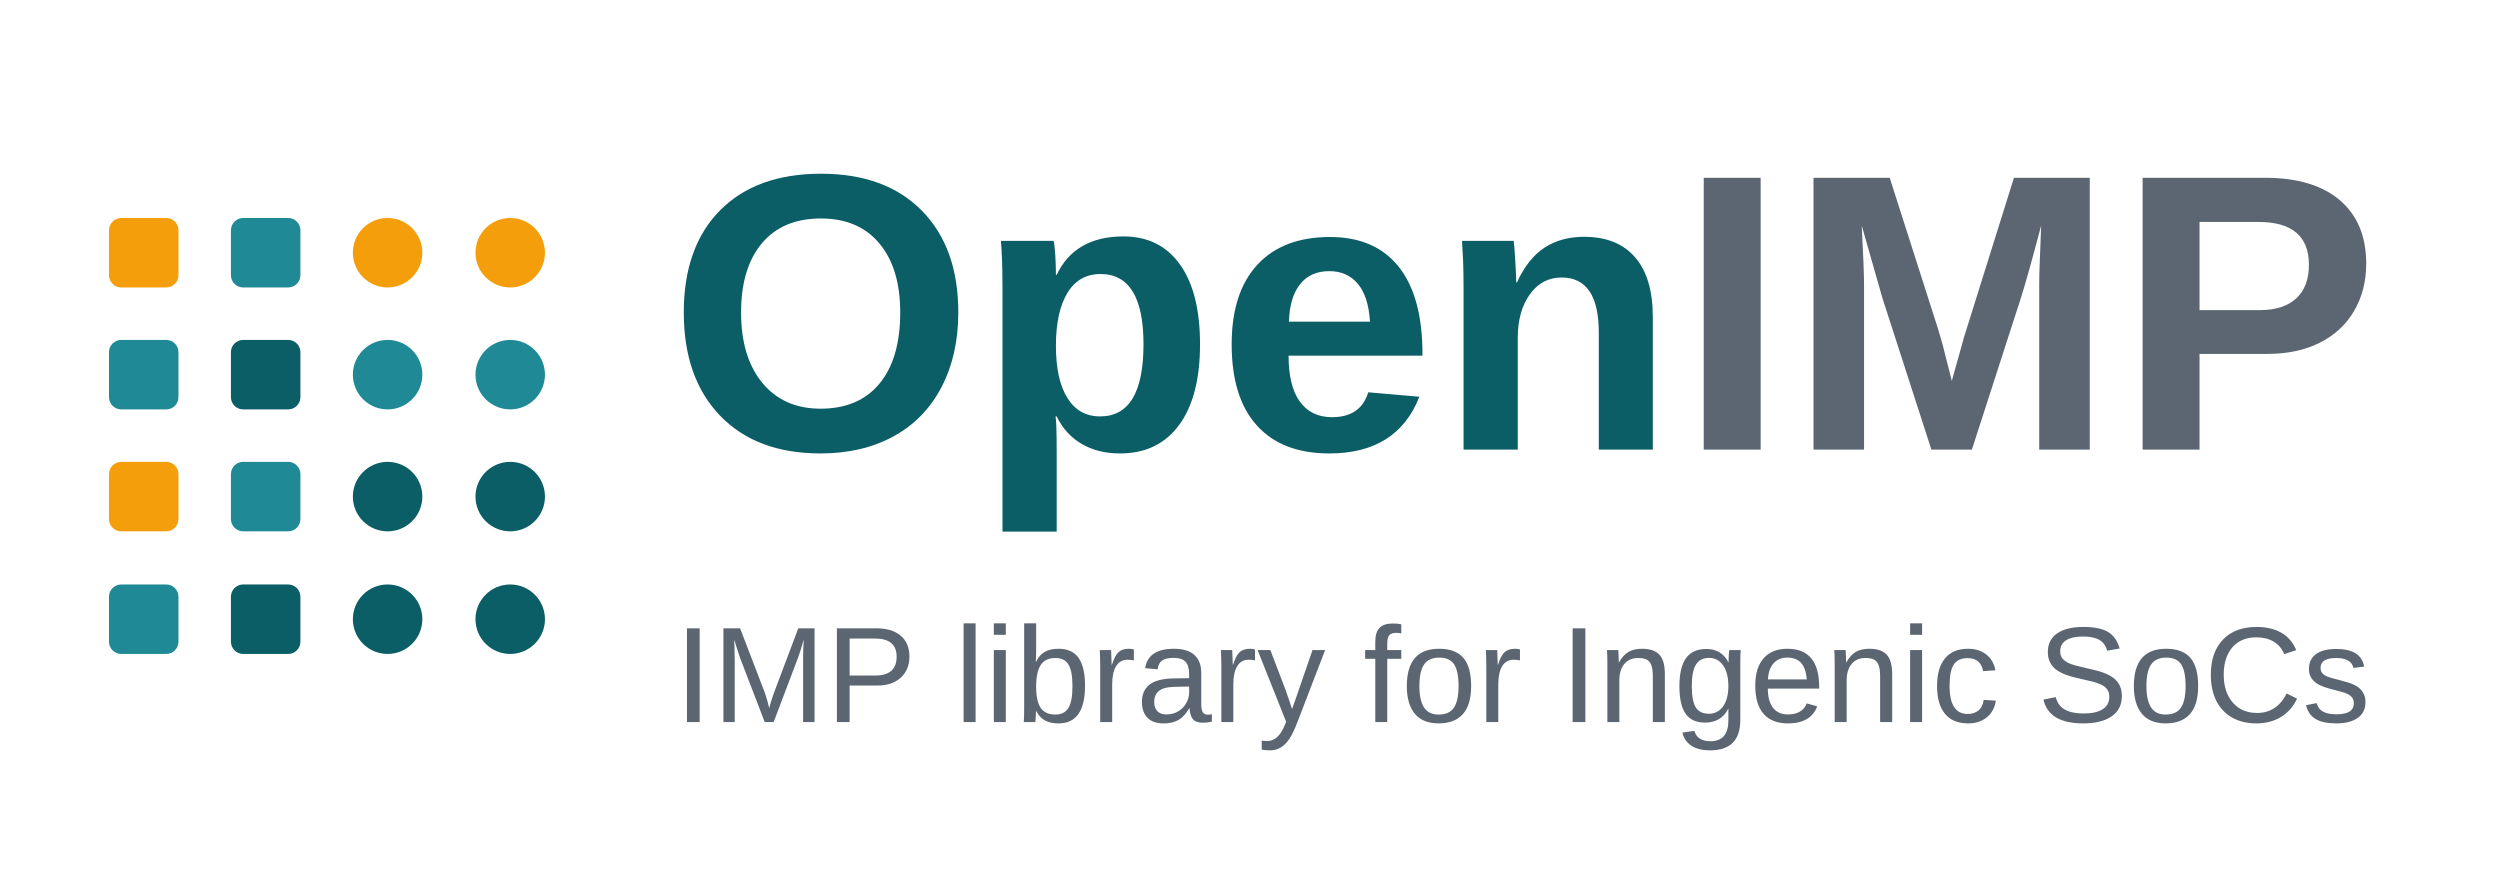
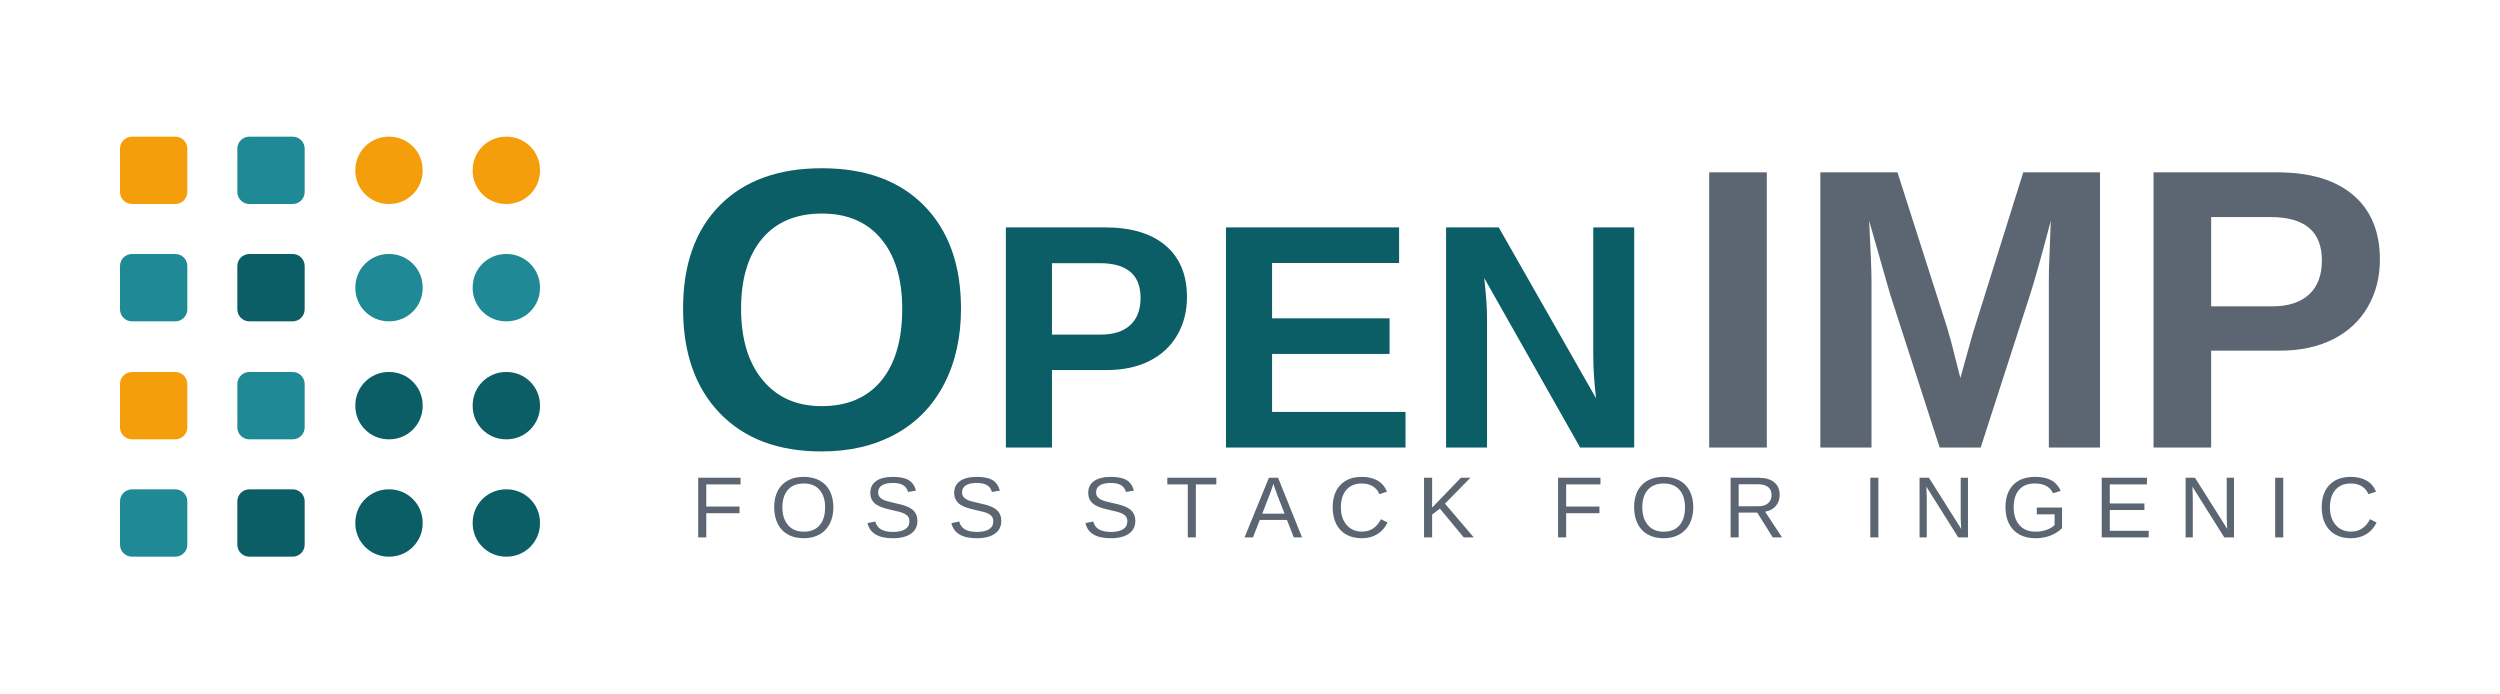
- <svg xmlns="http://www.w3.org/2000/svg" viewBox="0 0 367 128" width="367" height="128" role="img" aria-label="OpenIMP">
-   <rect x="16.0" y="32.0" width="10.2" height="10.2" rx="1.8" fill="#f59e0b" />
-   <rect x="33.9" y="32.0" width="10.2" height="10.2" rx="1.8" fill="#1f8a95" />
-   <rect x="51.8" y="32.0" width="10.2" height="10.2" rx="5.1" fill="#f59e0b" />
-   <rect x="69.8" y="32.0" width="10.2" height="10.2" rx="5.1" fill="#f59e0b" />
-   <rect x="16.0" y="49.9" width="10.2" height="10.2" rx="1.8" fill="#1f8a95" />
-   <rect x="33.9" y="49.9" width="10.2" height="10.2" rx="1.8" fill="#0b5d66" />
-   <rect x="51.8" y="49.9" width="10.2" height="10.2" rx="5.1" fill="#1f8a95" />
-   <rect x="69.8" y="49.9" width="10.2" height="10.2" rx="5.1" fill="#1f8a95" />
-   <rect x="16.0" y="67.8" width="10.2" height="10.2" rx="1.8" fill="#f59e0b" />
-   <rect x="33.9" y="67.8" width="10.2" height="10.2" rx="1.8" fill="#1f8a95" />
-   <rect x="51.8" y="67.8" width="10.2" height="10.2" rx="5.1" fill="#0b5d66" />
-   <rect x="69.8" y="67.8" width="10.2" height="10.2" rx="5.1" fill="#0b5d66" />
-   <rect x="16.0" y="85.8" width="10.2" height="10.2" rx="1.8" fill="#1f8a95" />
-   <rect x="33.9" y="85.8" width="10.2" height="10.2" rx="1.8" fill="#0b5d66" />
-   <rect x="51.8" y="85.8" width="10.2" height="10.2" rx="5.1" fill="#0b5d66" />
-   <rect x="69.8" y="85.8" width="10.2" height="10.2" rx="5.1" fill="#0b5d66" />
-   <path fill="#0b5d66" d="M140.679 45.864Q140.679 52.095 138.215 56.824Q135.751 61.554 131.163 64.06Q126.575 66.566 120.458 66.566Q111.056 66.566 105.717 61.03Q100.379 55.493 100.379 45.864Q100.379 36.264 105.703 30.883Q111.027 25.502 120.515 25.502Q130.002 25.502 135.34 30.939Q140.679 36.377 140.679 45.864ZM132.154 45.864Q132.154 39.407 129.096 35.74Q126.037 32.072 120.515 32.072Q114.907 32.072 111.849 35.711Q108.79 39.351 108.79 45.864Q108.79 52.435 111.919 56.215Q115.049 59.996 120.458 59.996Q126.065 59.996 129.11 56.314Q132.154 52.633 132.154 45.864ZM176.164 50.537Q176.164 58.212 173.091 62.389Q170.019 66.566 164.411 66.566Q161.183 66.566 158.79 65.165Q156.396 63.763 155.122 61.129H154.952Q155.122 61.979 155.122 66.283V78.036H147.164V42.409Q147.164 38.076 146.938 35.357H154.669Q154.811 35.867 154.91 37.368Q155.009 38.869 155.009 40.342H155.122Q157.812 34.706 164.921 34.706Q170.273 34.706 173.219 38.827Q176.164 42.947 176.164 50.537ZM167.866 50.537Q167.866 40.229 161.551 40.229Q158.379 40.229 156.694 43.004Q155.009 45.779 155.009 50.764Q155.009 55.72 156.694 58.424Q158.379 61.129 161.494 61.129Q167.866 61.129 167.866 50.537ZM195.139 66.566Q188.229 66.566 184.519 62.474Q180.809 58.382 180.809 50.537Q180.809 42.947 184.575 38.869Q188.342 34.791 195.252 34.791Q201.851 34.791 205.334 39.167Q208.817 43.542 208.817 51.981V52.208H189.163Q189.163 56.683 190.82 58.962Q192.477 61.242 195.535 61.242Q199.755 61.242 200.859 57.589L208.364 58.24Q205.107 66.566 195.139 66.566ZM195.139 39.804Q192.335 39.804 190.82 41.758Q189.305 43.712 189.22 47.224H201.114Q200.888 43.514 199.33 41.659Q197.772 39.804 195.139 39.804ZM234.702 66.0V48.81Q234.702 40.738 229.236 40.738Q226.348 40.738 224.578 43.216Q222.808 45.694 222.808 49.574V66.0H214.85V42.211Q214.85 39.747 214.779 38.175Q214.708 36.604 214.623 35.357H222.213Q222.298 35.896 222.439 38.232Q222.581 40.568 222.581 41.446H222.694Q224.309 37.935 226.744 36.349Q229.18 34.763 232.55 34.763Q237.421 34.763 240.026 37.765Q242.632 40.767 242.632 46.544V66.0Z" />
-   <path fill="#5b6672" d="M250.108 66.0V26.097H258.463V66.0ZM299.357 66.0V41.814Q299.357 40.993 299.372 40.172Q299.386 39.351 299.641 33.12Q297.63 40.738 296.667 43.74L289.474 66.0H283.526L276.333 43.74L273.303 33.12Q273.643 39.69 273.643 41.814V66.0H266.223V26.097H277.409L284.546 48.413L285.169 50.565L286.528 55.918L288.312 49.518L295.647 26.097H306.777V66.0ZM347.36 38.728Q347.36 42.579 345.604 45.609Q343.849 48.64 340.578 50.296Q337.307 51.953 332.804 51.953H322.892V66.0H314.537V26.097H332.464Q339.629 26.097 343.495 29.396Q347.36 32.695 347.36 38.728ZM338.949 38.869Q338.949 32.582 331.529 32.582H322.892V45.524H331.756Q335.211 45.524 337.08 43.811Q338.949 42.098 338.949 38.869Z" />
-   <path fill="#5b6672" d="M100.846 106.0V92.24H102.711V106.0ZM117.896 106.0V96.82Q117.896 95.297 117.984 93.891Q117.506 95.639 117.125 96.625L113.57 106.0H112.262L108.658 96.625L108.111 94.965L107.789 93.891L107.818 94.975L107.857 96.82V106.0H106.197V92.24H108.648L112.311 101.781Q112.506 102.357 112.687 103.017Q112.867 103.676 112.926 103.969Q113.004 103.578 113.253 102.782Q113.502 101.986 113.59 101.781L117.184 92.24H119.576V106.0ZM133.502 96.381Q133.502 98.334 132.228 99.486Q130.953 100.639 128.766 100.639H124.723V106.0H122.857V92.24H128.648Q130.963 92.24 132.232 93.324Q133.502 94.408 133.502 96.381ZM131.627 96.4Q131.627 93.734 128.424 93.734H124.723V99.164H128.502Q131.627 99.164 131.627 96.4ZM141.461 106.0V91.508H143.219V106.0ZM145.895 93.188V91.508H147.652V93.188ZM145.895 106.0V95.434H147.652V106.0ZM159.283 100.668Q159.283 106.195 155.396 106.195Q154.195 106.195 153.399 105.761Q152.604 105.326 152.105 104.359H152.086Q152.086 104.662 152.047 105.282Q152.008 105.902 151.988 106.0H150.289Q150.348 105.473 150.348 103.822V91.508H152.105V95.639Q152.105 96.273 152.066 97.133H152.105Q152.594 96.117 153.399 95.678Q154.205 95.238 155.396 95.238Q157.398 95.238 158.341 96.586Q159.283 97.934 159.283 100.668ZM157.438 100.727Q157.438 98.51 156.852 97.553Q156.266 96.596 154.947 96.596Q153.463 96.596 152.784 97.611Q152.105 98.627 152.105 100.834Q152.105 102.914 152.77 103.905Q153.434 104.896 154.928 104.896Q156.256 104.896 156.847 103.915Q157.438 102.934 157.438 100.727ZM161.51 106.0V97.895Q161.51 96.781 161.451 95.434H163.111Q163.189 97.23 163.189 97.592H163.229Q163.648 96.234 164.195 95.736Q164.742 95.238 165.738 95.238Q166.09 95.238 166.451 95.336V96.947Q166.1 96.85 165.514 96.85Q164.42 96.85 163.844 97.792Q163.268 98.734 163.268 100.492V106.0ZM170.826 106.195Q169.234 106.195 168.434 105.355Q167.633 104.516 167.633 103.051Q167.633 101.41 168.712 100.531Q169.791 99.652 172.193 99.594L174.566 99.555V98.979Q174.566 97.689 174.02 97.133Q173.473 96.576 172.301 96.576Q171.119 96.576 170.582 96.977Q170.045 97.377 169.938 98.256L168.102 98.09Q168.551 95.238 172.34 95.238Q174.332 95.238 175.338 96.151Q176.344 97.064 176.344 98.793V103.344Q176.344 104.125 176.549 104.521Q176.754 104.916 177.33 104.916Q177.584 104.916 177.906 104.848V105.941Q177.242 106.098 176.549 106.098Q175.572 106.098 175.128 105.585Q174.684 105.072 174.625 103.979H174.566Q173.893 105.189 172.999 105.692Q172.105 106.195 170.826 106.195ZM171.227 104.877Q172.193 104.877 172.945 104.438Q173.697 103.998 174.132 103.231Q174.566 102.465 174.566 101.654V100.785L172.643 100.824Q171.402 100.844 170.763 101.078Q170.123 101.312 169.781 101.801Q169.439 102.289 169.439 103.08Q169.439 103.939 169.903 104.408Q170.367 104.877 171.227 104.877ZM179.293 106.0V97.895Q179.293 96.781 179.234 95.434H180.895Q180.973 97.23 180.973 97.592H181.012Q181.432 96.234 181.979 95.736Q182.525 95.238 183.521 95.238Q183.873 95.238 184.234 95.336V96.947Q183.883 96.85 183.297 96.85Q182.203 96.85 181.627 97.792Q181.051 98.734 181.051 100.492V106.0ZM186.432 110.15Q185.709 110.15 185.221 110.043V108.725Q185.592 108.783 186.041 108.783Q187.682 108.783 188.639 106.371L188.805 105.951L184.615 95.434H186.49L188.717 101.273Q188.766 101.41 188.834 101.601Q188.902 101.791 189.273 102.875Q189.645 103.959 189.674 104.086L190.357 102.162L192.672 95.434H194.527L190.465 106.0Q189.811 107.689 189.244 108.515Q188.678 109.34 187.989 109.745Q187.301 110.15 186.432 110.15ZM203.648 96.713V106.0H201.891V96.713H200.406V95.434H201.891V94.242Q201.891 92.797 202.525 92.162Q203.16 91.527 204.469 91.527Q205.201 91.527 205.709 91.645V92.982Q205.27 92.904 204.928 92.904Q204.254 92.904 203.951 93.246Q203.648 93.588 203.648 94.486V95.434H205.709V96.713ZM215.963 100.707Q215.963 103.48 214.742 104.838Q213.521 106.195 211.197 106.195Q208.883 106.195 207.701 104.784Q206.52 103.373 206.52 100.707Q206.52 95.238 211.256 95.238Q213.678 95.238 214.82 96.571Q215.963 97.904 215.963 100.707ZM214.117 100.707Q214.117 98.52 213.468 97.528Q212.818 96.537 211.285 96.537Q209.742 96.537 209.054 97.548Q208.365 98.559 208.365 100.707Q208.365 102.797 209.044 103.847Q209.723 104.896 211.178 104.896Q212.76 104.896 213.438 103.881Q214.117 102.865 214.117 100.707ZM218.189 106.0V97.895Q218.189 96.781 218.131 95.434H219.791Q219.869 97.23 219.869 97.592H219.908Q220.328 96.234 220.875 95.736Q221.422 95.238 222.418 95.238Q222.77 95.238 223.131 95.336V96.947Q222.779 96.85 222.193 96.85Q221.1 96.85 220.523 97.792Q219.947 98.734 219.947 100.492V106.0ZM230.865 106.0V92.24H232.73V106.0ZM242.633 106.0V99.301Q242.633 98.256 242.428 97.68Q242.223 97.104 241.773 96.85Q241.324 96.596 240.455 96.596Q239.186 96.596 238.453 97.465Q237.721 98.334 237.721 99.877V106.0H235.963V97.689Q235.963 95.844 235.904 95.434H237.564Q237.574 95.482 237.584 95.697Q237.594 95.912 237.608 96.19Q237.623 96.469 237.643 97.24H237.672Q238.277 96.146 239.073 95.692Q239.869 95.238 241.051 95.238Q242.789 95.238 243.595 96.103Q244.4 96.967 244.4 98.959V106.0ZM251.051 110.15Q249.322 110.15 248.297 109.472Q247.271 108.793 246.979 107.543L248.746 107.289Q248.922 108.021 249.522 108.417Q250.123 108.812 251.1 108.812Q253.727 108.812 253.727 105.736V104.037H253.707Q253.209 105.053 252.34 105.565Q251.471 106.078 250.309 106.078Q248.365 106.078 247.452 104.789Q246.539 103.5 246.539 100.736Q246.539 97.934 247.521 96.601Q248.502 95.268 250.504 95.268Q251.627 95.268 252.452 95.78Q253.277 96.293 253.727 97.24H253.746Q253.746 96.947 253.785 96.225Q253.824 95.502 253.863 95.434H255.533Q255.475 95.961 255.475 97.621V105.697Q255.475 110.15 251.051 110.15ZM253.727 100.717Q253.727 99.428 253.375 98.495Q253.023 97.562 252.384 97.069Q251.744 96.576 250.934 96.576Q249.586 96.576 248.971 97.553Q248.355 98.529 248.355 100.717Q248.355 102.885 248.932 103.832Q249.508 104.779 250.904 104.779Q251.734 104.779 252.379 104.291Q253.023 103.803 253.375 102.89Q253.727 101.977 253.727 100.717ZM259.518 101.088Q259.518 102.904 260.27 103.891Q261.021 104.877 262.467 104.877Q263.609 104.877 264.298 104.418Q264.986 103.959 265.23 103.256L266.773 103.695Q265.826 106.195 262.467 106.195Q260.123 106.195 258.897 104.799Q257.672 103.402 257.672 100.648Q257.672 98.031 258.897 96.635Q260.123 95.238 262.398 95.238Q267.057 95.238 267.057 100.854V101.088ZM265.24 99.74Q265.094 98.07 264.391 97.304Q263.688 96.537 262.369 96.537Q261.09 96.537 260.343 97.392Q259.596 98.246 259.537 99.74ZM276.002 106.0V99.301Q276.002 98.256 275.797 97.68Q275.592 97.104 275.143 96.85Q274.693 96.596 273.824 96.596Q272.555 96.596 271.822 97.465Q271.09 98.334 271.09 99.877V106.0H269.332V97.689Q269.332 95.844 269.273 95.434H270.934Q270.943 95.482 270.953 95.697Q270.963 95.912 270.978 96.19Q270.992 96.469 271.012 97.24H271.041Q271.646 96.146 272.442 95.692Q273.238 95.238 274.42 95.238Q276.158 95.238 276.964 96.103Q277.77 96.967 277.77 98.959V106.0ZM280.406 93.188V91.508H282.164V93.188ZM280.406 106.0V95.434H282.164V106.0ZM286.197 100.668Q286.197 102.777 286.861 103.793Q287.525 104.809 288.863 104.809Q289.801 104.809 290.431 104.301Q291.061 103.793 291.207 102.738L292.984 102.855Q292.779 104.379 291.686 105.287Q290.592 106.195 288.912 106.195Q286.695 106.195 285.528 104.794Q284.361 103.393 284.361 100.707Q284.361 98.041 285.533 96.64Q286.705 95.238 288.893 95.238Q290.514 95.238 291.583 96.078Q292.652 96.918 292.926 98.393L291.119 98.529Q290.982 97.65 290.426 97.133Q289.869 96.615 288.844 96.615Q287.447 96.615 286.822 97.543Q286.197 98.471 286.197 100.668ZM311.49 102.201Q311.49 104.105 310.001 105.15Q308.512 106.195 305.807 106.195Q300.777 106.195 299.977 102.699L301.783 102.338Q302.096 103.578 303.111 104.159Q304.127 104.74 305.875 104.74Q307.682 104.74 308.663 104.12Q309.645 103.5 309.645 102.299Q309.645 101.625 309.337 101.205Q309.029 100.785 308.473 100.512Q307.916 100.238 307.145 100.053Q306.373 99.867 305.436 99.652Q303.805 99.291 302.96 98.93Q302.115 98.568 301.627 98.124Q301.139 97.68 300.88 97.084Q300.621 96.488 300.621 95.717Q300.621 93.949 301.974 92.992Q303.326 92.035 305.846 92.035Q308.189 92.035 309.43 92.753Q310.67 93.471 311.168 95.199L309.332 95.521Q309.029 94.428 308.18 93.935Q307.33 93.441 305.826 93.441Q304.176 93.441 303.307 93.988Q302.438 94.535 302.438 95.619Q302.438 96.254 302.774 96.669Q303.111 97.084 303.746 97.372Q304.381 97.66 306.275 98.08Q306.91 98.227 307.54 98.378Q308.17 98.529 308.746 98.739Q309.322 98.949 309.825 99.232Q310.328 99.516 310.699 99.926Q311.07 100.336 311.28 100.893Q311.49 101.449 311.49 102.201ZM322.691 100.707Q322.691 103.48 321.471 104.838Q320.25 106.195 317.926 106.195Q315.611 106.195 314.43 104.784Q313.248 103.373 313.248 100.707Q313.248 95.238 317.984 95.238Q320.406 95.238 321.549 96.571Q322.691 97.904 322.691 100.707ZM320.846 100.707Q320.846 98.52 320.196 97.528Q319.547 96.537 318.014 96.537Q316.471 96.537 315.782 97.548Q315.094 98.559 315.094 100.707Q315.094 102.797 315.772 103.847Q316.451 104.896 317.906 104.896Q319.488 104.896 320.167 103.881Q320.846 102.865 320.846 100.707ZM331.266 93.559Q328.98 93.559 327.711 95.028Q326.441 96.498 326.441 99.057Q326.441 101.586 327.765 103.124Q329.088 104.662 331.344 104.662Q334.234 104.662 335.689 101.801L337.213 102.562Q336.363 104.34 334.825 105.268Q333.287 106.195 331.256 106.195Q329.176 106.195 327.657 105.331Q326.139 104.467 325.343 102.86Q324.547 101.254 324.547 99.057Q324.547 95.766 326.324 93.9Q328.102 92.035 331.246 92.035Q333.443 92.035 334.918 92.895Q336.393 93.754 337.086 95.443L335.318 96.029Q334.84 94.828 333.78 94.193Q332.721 93.559 331.266 93.559ZM347.252 103.08Q347.252 104.574 346.124 105.385Q344.996 106.195 342.965 106.195Q340.992 106.195 339.923 105.546Q338.854 104.896 338.531 103.52L340.084 103.217Q340.309 104.066 341.012 104.462Q341.715 104.857 342.965 104.857Q344.303 104.857 344.923 104.447Q345.543 104.037 345.543 103.217Q345.543 102.592 345.113 102.201Q344.684 101.811 343.727 101.557L342.467 101.225Q340.953 100.834 340.313 100.458Q339.674 100.082 339.312 99.545Q338.951 99.008 338.951 98.227Q338.951 96.781 339.981 96.024Q341.012 95.268 342.984 95.268Q344.732 95.268 345.763 95.883Q346.793 96.498 347.066 97.855L345.484 98.051Q345.338 97.348 344.698 96.972Q344.059 96.596 342.984 96.596Q341.793 96.596 341.227 96.957Q340.66 97.318 340.66 98.051Q340.66 98.5 340.895 98.793Q341.129 99.086 341.588 99.291Q342.047 99.496 343.521 99.857Q344.918 100.209 345.533 100.507Q346.148 100.805 346.505 101.166Q346.861 101.527 347.057 102.001Q347.252 102.475 347.252 103.08Z" />
+ <svg xmlns="http://www.w3.org/2000/svg" viewBox="0 0 375 104" width="375" height="104" role="img" aria-label="OpenIMP - FOSS stack for Ingenic">
+   <rect x="18.0" y="20.5" width="10.1" height="10.1" rx="1.8" fill="#f59e0b" />
+   <rect x="35.6" y="20.5" width="10.1" height="10.1" rx="1.8" fill="#1f8a95" />
+   <rect x="53.3" y="20.5" width="10.1" height="10.1" rx="5.0" fill="#f59e0b" />
+   <rect x="70.9" y="20.5" width="10.1" height="10.1" rx="5.0" fill="#f59e0b" />
+   <rect x="18.0" y="38.1" width="10.1" height="10.1" rx="1.8" fill="#1f8a95" />
+   <rect x="35.6" y="38.1" width="10.1" height="10.1" rx="1.8" fill="#0b5d66" />
+   <rect x="53.3" y="38.1" width="10.1" height="10.1" rx="5.0" fill="#1f8a95" />
+   <rect x="70.9" y="38.1" width="10.1" height="10.1" rx="5.0" fill="#1f8a95" />
+   <rect x="18.0" y="55.8" width="10.1" height="10.1" rx="1.8" fill="#f59e0b" />
+   <rect x="35.6" y="55.8" width="10.1" height="10.1" rx="1.8" fill="#1f8a95" />
+   <rect x="53.3" y="55.8" width="10.1" height="10.1" rx="5.0" fill="#0b5d66" />
+   <rect x="70.9" y="55.8" width="10.1" height="10.1" rx="5.0" fill="#0b5d66" />
+   <rect x="18.0" y="73.4" width="10.1" height="10.1" rx="1.8" fill="#1f8a95" />
+   <rect x="35.6" y="73.4" width="10.1" height="10.1" rx="1.8" fill="#0b5d66" />
+   <rect x="53.3" y="73.4" width="10.1" height="10.1" rx="5.0" fill="#0b5d66" />
+   <rect x="70.9" y="73.4" width="10.1" height="10.1" rx="5.0" fill="#0b5d66" />
+   <path fill="#0b5d66" d="M144.15 46.301Q144.15 52.747 141.602 57.639Q139.053 62.532 134.307 65.125Q129.561 67.717 123.232 67.717Q113.506 67.717 107.983 61.99Q102.461 56.262 102.461 46.301Q102.461 36.37 107.969 30.803Q113.477 25.237 123.291 25.237Q133.105 25.237 138.628 30.862Q144.15 36.487 144.15 46.301ZM135.332 46.301Q135.332 39.622 132.168 35.828Q129.004 32.034 123.291 32.034Q117.49 32.034 114.326 35.798Q111.162 39.563 111.162 46.301Q111.162 53.098 114.399 57.009Q117.637 60.921 123.232 60.921Q129.033 60.921 132.183 57.112Q135.332 53.303 135.332 46.301ZM178.045 44.561Q178.045 47.749 176.592 50.257Q175.139 52.764 172.432 54.135Q169.725 55.507 165.998 55.507H157.795V67.132H150.881V34.108H165.717Q171.646 34.108 174.846 36.839Q178.045 39.569 178.045 44.561ZM171.084 44.678Q171.084 39.475 164.943 39.475H157.795V50.186H165.131Q167.99 50.186 169.537 48.768Q171.084 47.35 171.084 44.678ZM183.896 67.132V34.108H209.865V39.452H190.811V47.749H208.436V53.092H190.811V61.788H210.826V67.132ZM237.021 67.132 222.631 41.702Q223.053 45.405 223.053 47.655V67.132H216.912V34.108H224.811L239.412 59.749Q238.99 56.21 238.99 53.303V34.108H245.131V67.132Z" />
+   <path fill="#5b6672" d="M256.379 67.132V25.852H265.021V67.132ZM307.326 67.132V42.112Q307.326 41.262 307.341 40.413Q307.355 39.563 307.619 33.118Q305.539 40.999 304.543 44.104L297.102 67.132H290.949L283.508 44.104L280.373 33.118Q280.725 39.915 280.725 42.112V67.132H273.049V25.852H284.621L292.004 48.938L292.648 51.165L294.055 56.702L295.9 50.081L303.488 25.852H315.002V67.132ZM356.984 38.919Q356.984 42.903 355.168 46.038Q353.352 49.173 349.968 50.886Q346.584 52.6 341.926 52.6H331.672V67.132H323.029V25.852H341.574Q348.986 25.852 352.985 29.265Q356.984 32.678 356.984 38.919ZM348.283 39.065Q348.283 32.561 340.607 32.561H331.672V45.95H340.842Q344.416 45.95 346.35 44.177Q348.283 42.405 348.283 39.065Z" />
+   <path fill="#5b6672" d="M105.94 72.655V75.981H110.929V76.984H105.94V80.609H104.727V71.665H111.081V72.655ZM125.003 76.095Q125.003 77.498 124.467 78.552Q123.93 79.606 122.927 80.171Q121.924 80.735 120.56 80.735Q119.182 80.735 118.182 80.177Q117.183 79.618 116.656 78.561Q116.129 77.504 116.129 76.095Q116.129 73.95 117.303 72.741Q118.478 71.531 120.572 71.531Q121.937 71.531 122.94 72.074Q123.943 72.617 124.473 73.651Q125.003 74.686 125.003 76.095ZM123.765 76.095Q123.765 74.426 122.931 73.474Q122.096 72.522 120.572 72.522Q119.036 72.522 118.198 73.461Q117.36 74.4 117.36 76.095Q117.36 77.777 118.208 78.765Q119.055 79.752 120.56 79.752Q122.108 79.752 122.937 78.796Q123.765 77.841 123.765 76.095ZM137.611 78.139Q137.611 79.377 136.643 80.056Q135.675 80.735 133.916 80.735Q130.647 80.735 130.127 78.463L131.301 78.228Q131.504 79.034 132.164 79.412Q132.825 79.79 133.961 79.79Q135.135 79.79 135.773 79.387Q136.411 78.984 136.411 78.203Q136.411 77.765 136.211 77.492Q136.011 77.219 135.649 77.041Q135.287 76.863 134.786 76.743Q134.285 76.622 133.675 76.483Q132.615 76.248 132.066 76.013Q131.517 75.778 131.2 75.489Q130.882 75.2 130.714 74.813Q130.546 74.426 130.546 73.924Q130.546 72.775 131.425 72.153Q132.304 71.531 133.942 71.531Q135.465 71.531 136.271 71.998Q137.078 72.464 137.401 73.588L136.208 73.797Q136.011 73.087 135.459 72.766Q134.907 72.445 133.929 72.445Q132.856 72.445 132.291 72.801Q131.726 73.156 131.726 73.861Q131.726 74.274 131.945 74.543Q132.164 74.813 132.577 75Q132.99 75.188 134.221 75.461Q134.634 75.556 135.043 75.654Q135.453 75.753 135.827 75.889Q136.202 76.025 136.528 76.21Q136.855 76.394 137.097 76.66Q137.338 76.927 137.474 77.289Q137.611 77.65 137.611 78.139ZM150.193 78.139Q150.193 79.377 149.225 80.056Q148.257 80.735 146.499 80.735Q143.23 80.735 142.709 78.463L143.883 78.228Q144.087 79.034 144.747 79.412Q145.407 79.79 146.543 79.79Q147.717 79.79 148.355 79.387Q148.993 78.984 148.993 78.203Q148.993 77.765 148.793 77.492Q148.593 77.219 148.232 77.041Q147.87 76.863 147.368 76.743Q146.867 76.622 146.258 76.483Q145.197 76.248 144.648 76.013Q144.099 75.778 143.782 75.489Q143.465 75.2 143.296 74.813Q143.128 74.426 143.128 73.924Q143.128 72.775 144.007 72.153Q144.886 71.531 146.524 71.531Q148.048 71.531 148.854 71.998Q149.66 72.464 149.984 73.588L148.79 73.797Q148.593 73.087 148.041 72.766Q147.489 72.445 146.511 72.445Q145.439 72.445 144.874 72.801Q144.309 73.156 144.309 73.861Q144.309 74.274 144.528 74.543Q144.747 74.813 145.159 75Q145.572 75.188 146.803 75.461Q147.216 75.556 147.625 75.654Q148.035 75.753 148.409 75.889Q148.784 76.025 149.111 76.21Q149.438 76.394 149.679 76.66Q149.92 76.927 150.057 77.289Q150.193 77.65 150.193 78.139ZM170.299 78.139Q170.299 79.377 169.331 80.056Q168.363 80.735 166.604 80.735Q163.335 80.735 162.815 78.463L163.989 78.228Q164.192 79.034 164.852 79.412Q165.512 79.79 166.649 79.79Q167.823 79.79 168.461 79.387Q169.099 78.984 169.099 78.203Q169.099 77.765 168.899 77.492Q168.699 77.219 168.337 77.041Q167.975 76.863 167.474 76.743Q166.972 76.622 166.363 76.483Q165.303 76.248 164.754 76.013Q164.205 75.778 163.887 75.489Q163.57 75.2 163.402 74.813Q163.234 74.426 163.234 73.924Q163.234 72.775 164.113 72.153Q164.992 71.531 166.63 71.531Q168.153 71.531 168.959 71.998Q169.765 72.464 170.089 73.588L168.896 73.797Q168.699 73.087 168.147 72.766Q167.595 72.445 166.617 72.445Q165.544 72.445 164.979 72.801Q164.414 73.156 164.414 73.861Q164.414 74.274 164.633 74.543Q164.852 74.813 165.265 75Q165.678 75.188 166.909 75.461Q167.322 75.556 167.731 75.654Q168.14 75.753 168.515 75.889Q168.889 76.025 169.216 76.21Q169.543 76.394 169.784 76.66Q170.026 76.927 170.162 77.289Q170.299 77.65 170.299 78.139ZM179.377 72.655V80.609H178.171V72.655H175.099V71.665H182.449V72.655ZM194.067 80.609 193.045 77.993H188.97L187.941 80.609H186.684L190.334 71.665H191.712L195.305 80.609ZM191.007 72.579 190.95 72.756Q190.791 73.283 190.48 74.109L189.338 77.047H192.683L191.534 74.096Q191.356 73.658 191.179 73.106ZM204.269 72.522Q202.783 72.522 201.958 73.477Q201.133 74.432 201.133 76.095Q201.133 77.739 201.993 78.739Q202.853 79.739 204.319 79.739Q206.198 79.739 207.144 77.879L208.134 78.374Q207.582 79.529 206.582 80.132Q205.583 80.735 204.262 80.735Q202.91 80.735 201.923 80.174Q200.936 79.612 200.419 78.568Q199.902 77.524 199.902 76.095Q199.902 73.956 201.057 72.744Q202.212 71.531 204.256 71.531Q205.684 71.531 206.643 72.09Q207.601 72.649 208.052 73.747L206.903 74.128Q206.592 73.347 205.903 72.934Q205.215 72.522 204.269 72.522ZM219.561 80.609 215.988 76.292 214.82 77.181V80.609H213.607V71.665H214.82V76.146L219.13 71.665H220.558L216.749 75.549L221.066 80.609ZM234.925 72.655V75.981H239.915V76.984H234.925V80.609H233.713V71.665H240.067V72.655ZM253.989 76.095Q253.989 77.498 253.452 78.552Q252.916 79.606 251.913 80.171Q250.91 80.735 249.545 80.735Q248.168 80.735 247.168 80.177Q246.168 79.618 245.641 78.561Q245.115 77.504 245.115 76.095Q245.115 73.95 246.289 72.741Q247.463 71.531 249.558 71.531Q250.923 71.531 251.926 72.074Q252.929 72.617 253.459 73.651Q253.989 74.686 253.989 76.095ZM252.751 76.095Q252.751 74.426 251.916 73.474Q251.081 72.522 249.558 72.522Q248.022 72.522 247.184 73.461Q246.346 74.4 246.346 76.095Q246.346 77.777 247.193 78.765Q248.041 79.752 249.545 79.752Q251.094 79.752 251.922 78.796Q252.751 77.841 252.751 76.095ZM265.911 80.609 263.588 76.895H260.801V80.609H259.589V71.665H263.797Q265.308 71.665 266.13 72.341Q266.952 73.017 266.952 74.223Q266.952 75.219 266.371 75.899Q265.79 76.578 264.768 76.755L267.307 80.609ZM265.733 74.235Q265.733 73.455 265.203 73.045Q264.673 72.636 263.676 72.636H260.801V75.937H263.727Q264.686 75.937 265.209 75.489Q265.733 75.042 265.733 74.235ZM280.545 80.609V71.665H281.757V80.609ZM293.736 80.609 288.95 72.991 288.982 73.607 289.014 74.667V80.609H287.935V71.665H289.344L294.181 79.333Q294.105 78.088 294.105 77.53V71.665H295.196V80.609ZM300.822 76.095Q300.822 73.918 301.99 72.725Q303.158 71.531 305.271 71.531Q306.757 71.531 307.683 72.033Q308.61 72.534 309.112 73.639L307.956 73.982Q307.576 73.22 306.906 72.871Q306.236 72.522 305.24 72.522Q303.691 72.522 302.872 73.458Q302.053 74.394 302.053 76.095Q302.053 77.79 302.923 78.771Q303.792 79.752 305.328 79.752Q306.204 79.752 306.963 79.485Q307.722 79.218 308.191 78.761V77.149H305.519V76.133H309.308V79.218Q308.597 79.942 307.566 80.339Q306.534 80.735 305.328 80.735Q303.926 80.735 302.91 80.177Q301.894 79.618 301.358 78.568Q300.822 77.517 300.822 76.095ZM315.257 80.609V71.665H322.043V72.655H316.47V75.524H321.662V76.502H316.47V79.618H322.303V80.609ZM333.642 80.609 328.855 72.991 328.887 73.607 328.919 74.667V80.609H327.84V71.665H329.249L334.086 79.333Q334.01 78.088 334.01 77.53V71.665H335.101V80.609ZM341.273 80.609V71.665H342.485V80.609ZM352.624 72.522Q351.138 72.522 350.313 73.477Q349.488 74.432 349.488 76.095Q349.488 77.739 350.348 78.739Q351.208 79.739 352.674 79.739Q354.553 79.739 355.499 77.879L356.489 78.374Q355.937 79.529 354.937 80.132Q353.937 80.735 352.617 80.735Q351.265 80.735 350.278 80.174Q349.291 79.612 348.774 78.568Q348.256 77.524 348.256 76.095Q348.256 73.956 349.412 72.744Q350.567 71.531 352.611 71.531Q354.039 71.531 354.998 72.09Q355.956 72.649 356.407 73.747L355.258 74.128Q354.947 73.347 354.258 72.934Q353.569 72.522 352.624 72.522Z" />
</svg>
